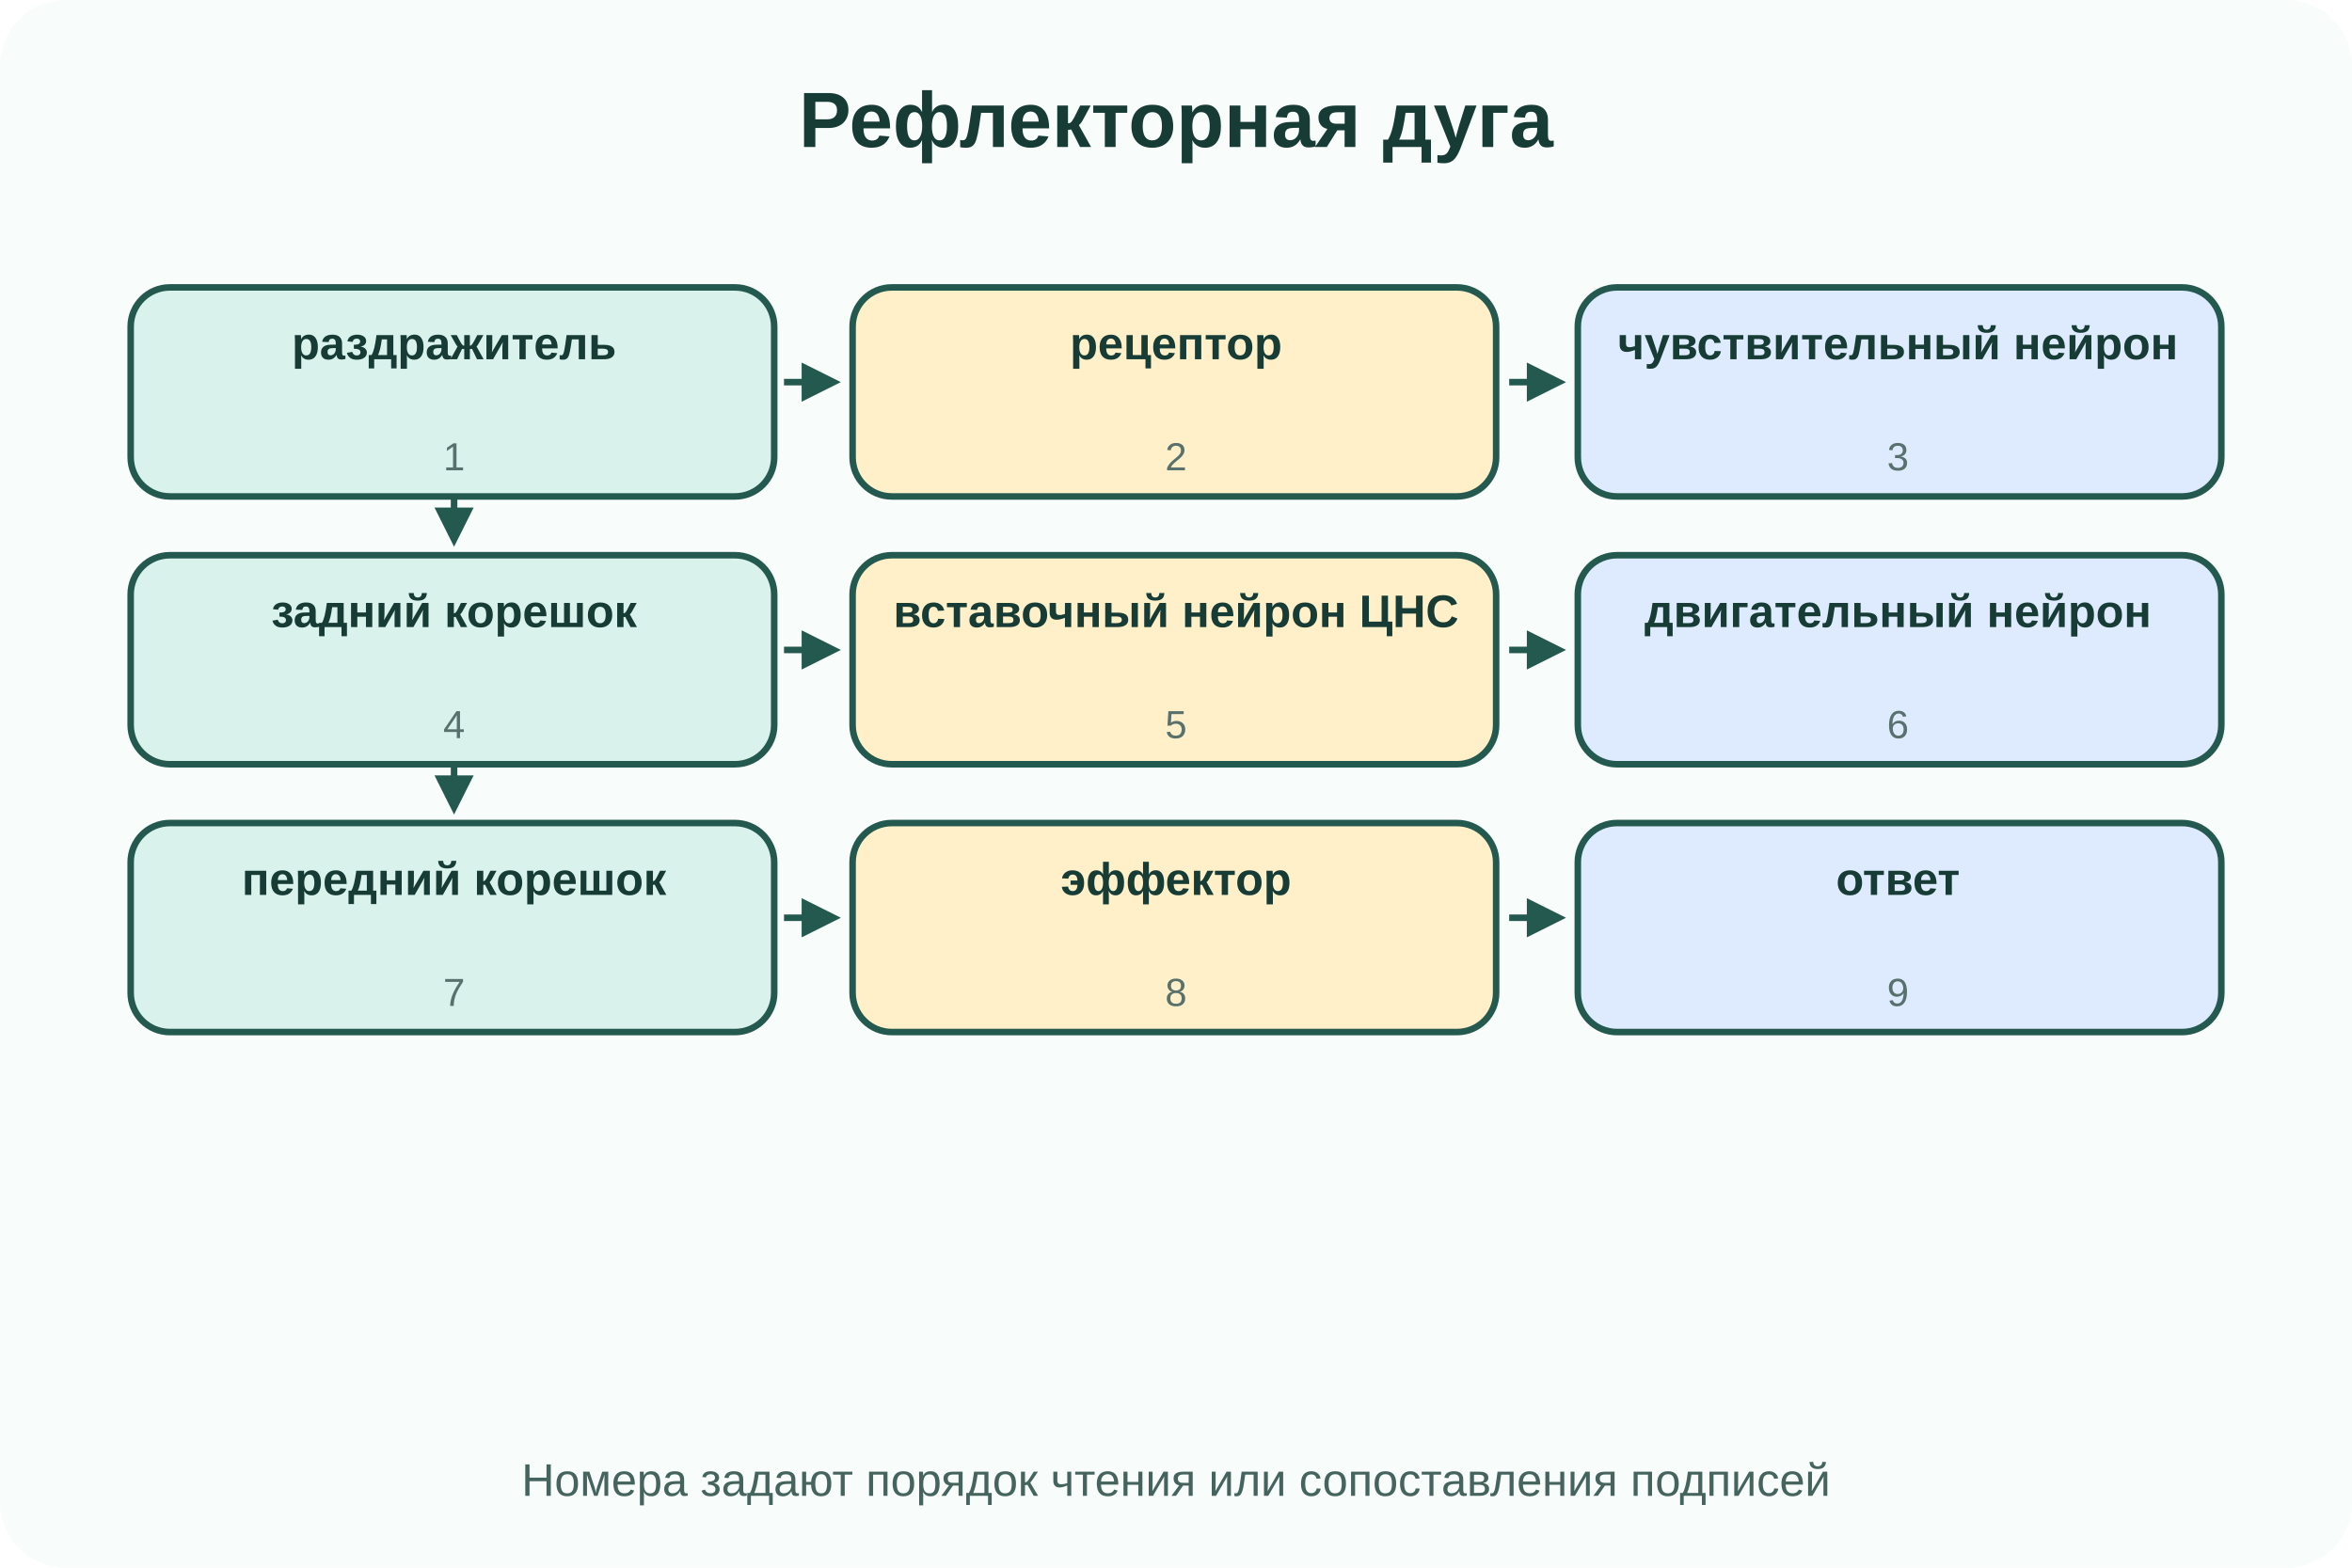
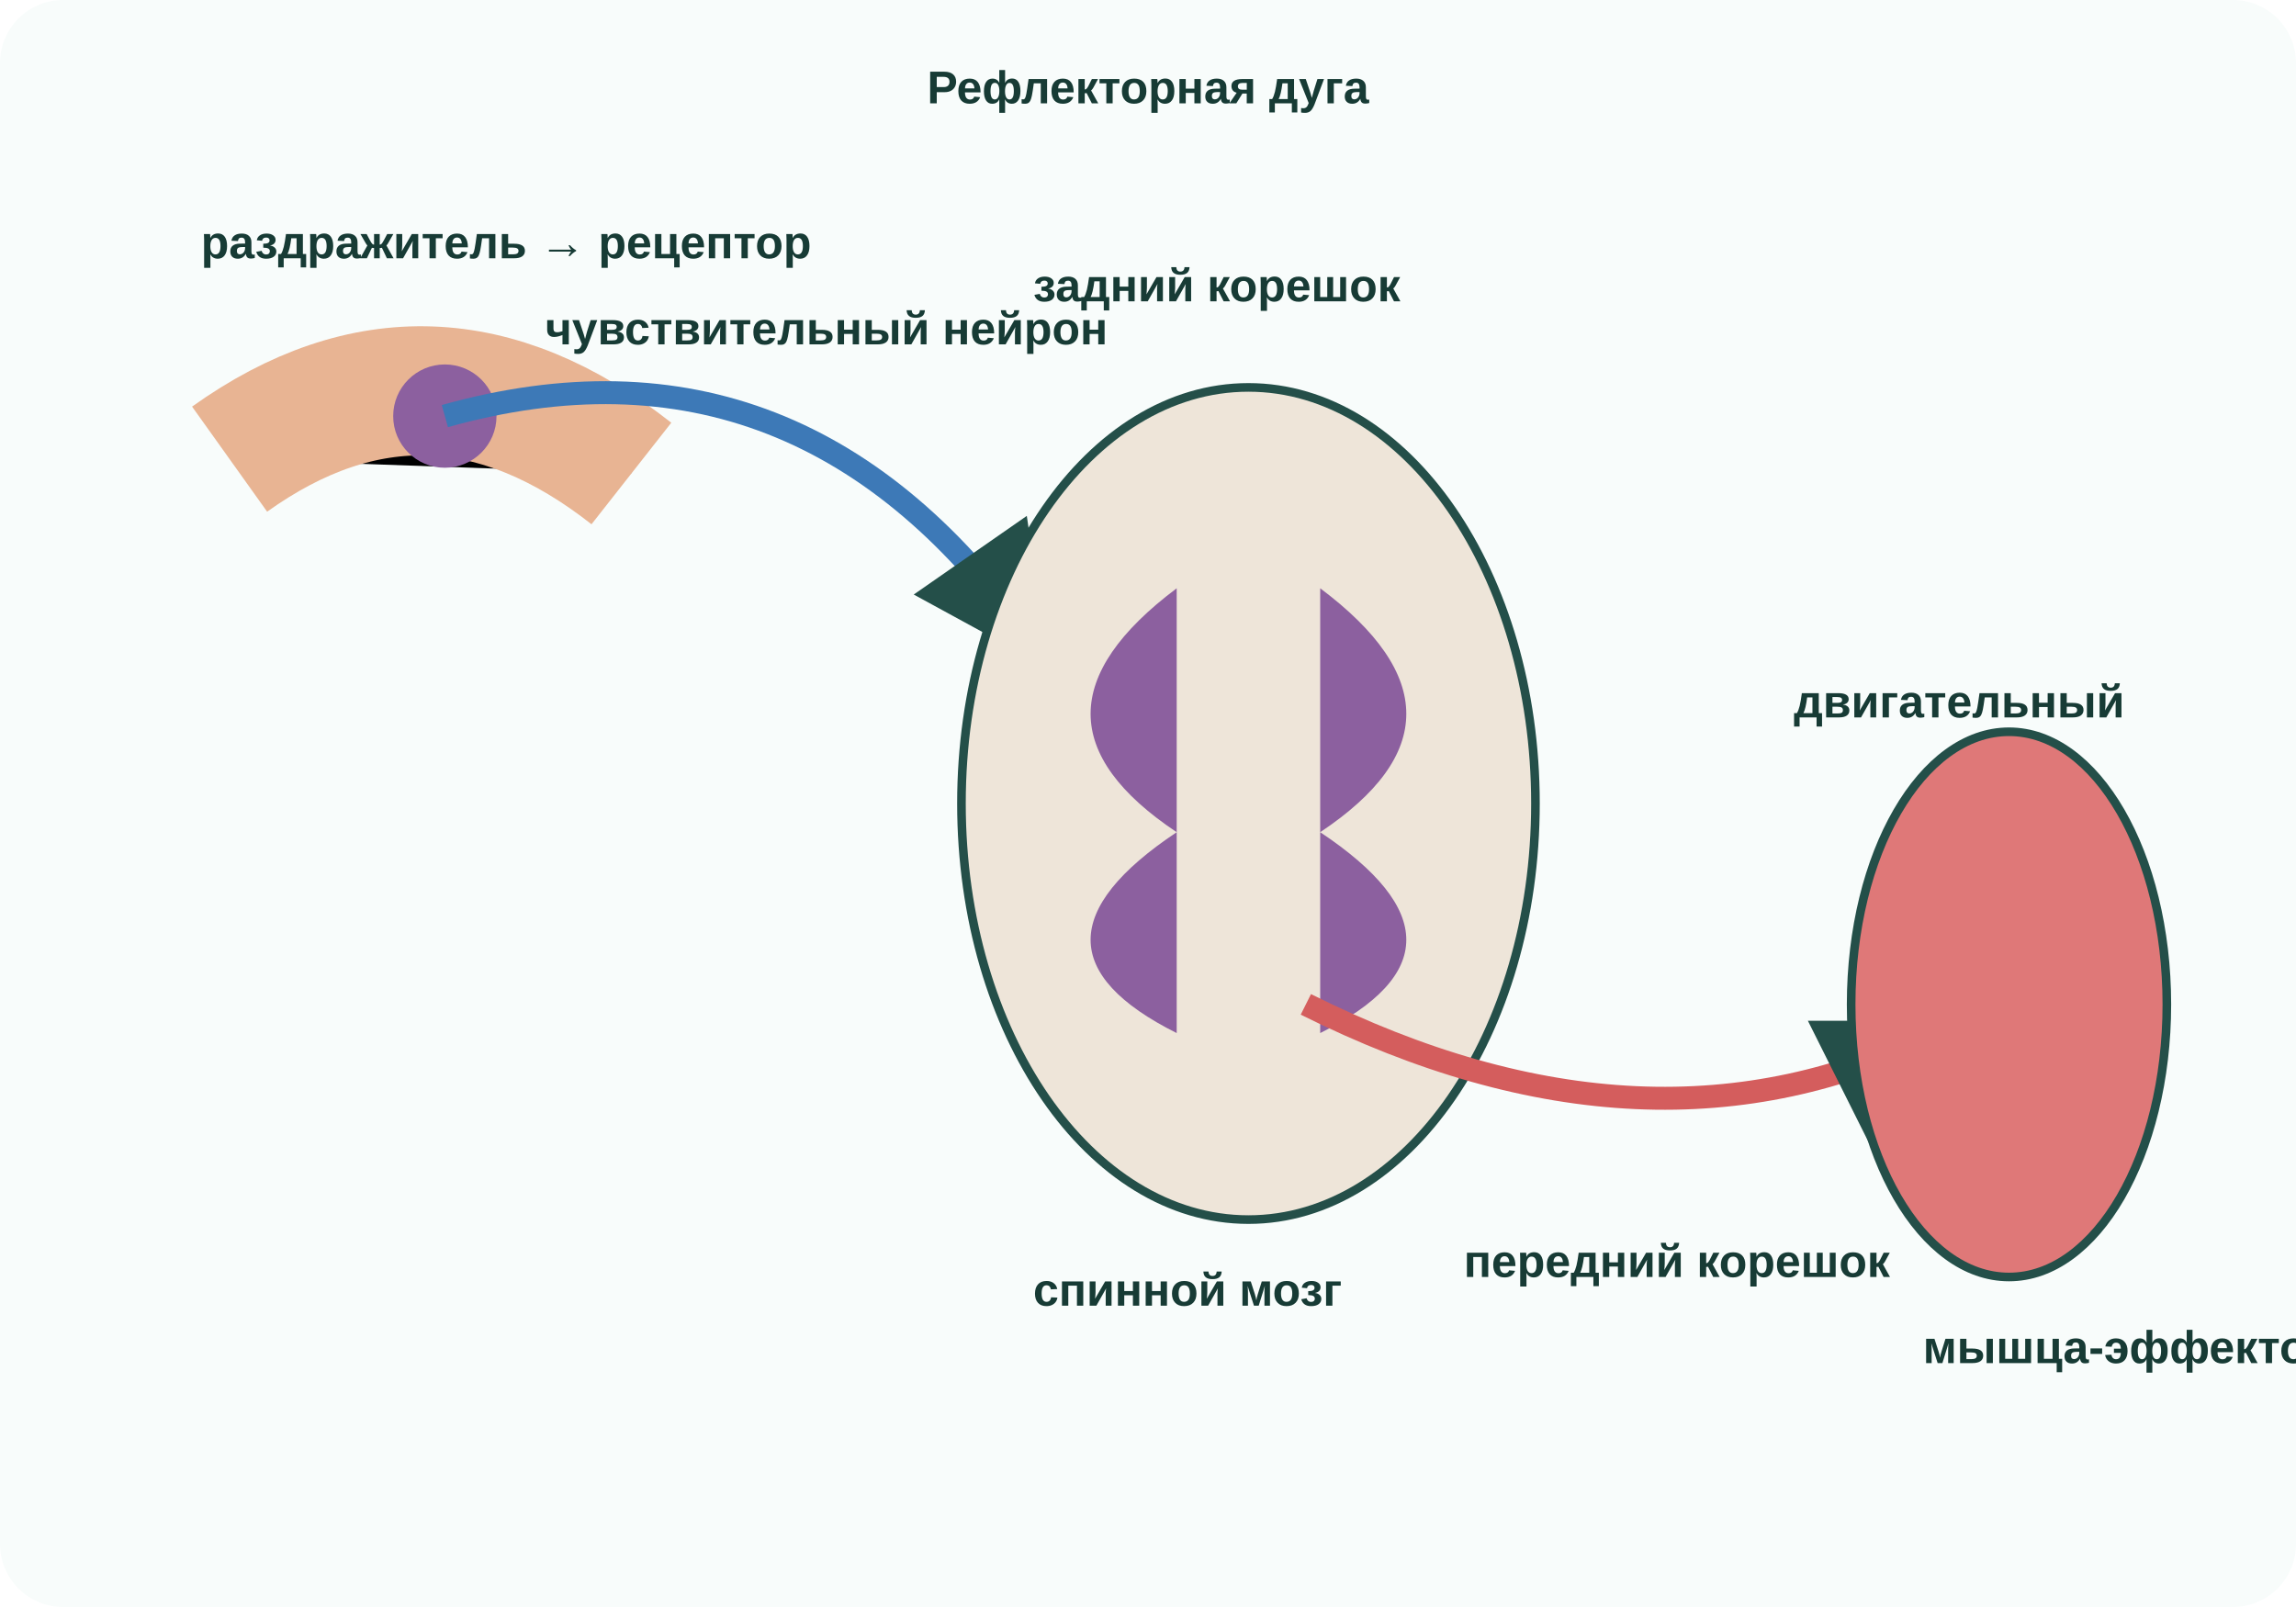
- <svg xmlns="http://www.w3.org/2000/svg" viewBox="0 0 720 480" role="img" aria-labelledby="title desc" preserveAspectRatio="xMidYMid meet">
+ <svg xmlns="http://www.w3.org/2000/svg" viewBox="0 0 800 560" role="img" aria-labelledby="title desc" preserveAspectRatio="xMidYMid meet">
  <defs>
-     <marker id="arrow" viewBox="0 0 10 10" refX="8" refY="5" markerWidth="6" markerHeight="6" orient="auto-start-reverse">
-       <path d="M0 0 L10 5 L0 10z" fill="#24594f" />
+     <marker id="arrow" viewBox="0 0 10 10" refX="8" refY="5" markerWidth="6" markerHeight="6" orient="auto">
+       <path d="M0 0L10 5L0 10z" fill="#244f49" />
    </marker>
+     <style>.t{font:600 16px Arial,sans-serif;fill:#173b35}.s{font:14px Arial,sans-serif;fill:#173b35}.lead{fill:none;stroke:#244f49;stroke-width:2}.flow{fill:none;stroke:#176b5b;stroke-width:4;marker-end:url(#arrow)}.organ{stroke:#244f49;stroke-width:3}.red{fill:#f7a4a4}.blue{fill:#9bc8ef}.cream{fill:#fff0c9}.green{fill:#b9e4d7}</style>
  </defs>
-   <style>.label{font:600 14px Arial,sans-serif;text-anchor:middle;fill:#173b35}.num{font:12px Arial,sans-serif;text-anchor:middle;fill:#58716c}.link{fill:none;stroke:#24594f;stroke-width:2}</style>
-   <rect width="100%" height="100%" rx="20" fill="#f8fcfb" />
-   <text x="360" y="45" style="font:700 24px Arial,sans-serif;text-anchor:middle;fill:#173b35">Рефлекторная дуга</text>
-   <path d="M 240 117 H 255" class="link" marker-end="url(#arrow)" />
-   <path d="M 462 117 H 477" class="link" marker-end="url(#arrow)" />
-   <path d="M 139 146 V 165" class="link" marker-end="url(#arrow)" />
-   <path d="M 240 199 H 255" class="link" marker-end="url(#arrow)" />
-   <path d="M 462 199 H 477" class="link" marker-end="url(#arrow)" />
-   <path d="M 139 228 V 247" class="link" marker-end="url(#arrow)" />
-   <path d="M 240 281 H 255" class="link" marker-end="url(#arrow)" />
-   <path d="M 462 281 H 477" class="link" marker-end="url(#arrow)" />
-   <g>
-     <rect x="40" y="88" width="197" height="64" rx="12" fill="#d9f3ec" stroke="#24594f" stroke-width="2" />
-     <text x="139" y="110" class="label">
-       <tspan x="139" dy="0">раздражитель</tspan>
-     </text>
-     <text x="139" y="144" class="num">1</text>
-   </g>
-   <g>
-     <rect x="261" y="88" width="197" height="64" rx="12" fill="#fff0c9" stroke="#24594f" stroke-width="2" />
-     <text x="360" y="110" class="label">
-       <tspan x="360" dy="0">рецептор</tspan>
-     </text>
-     <text x="360" y="144" class="num">2</text>
-   </g>
-   <g>
-     <rect x="483" y="88" width="197" height="64" rx="12" fill="#deebff" stroke="#24594f" stroke-width="2" />
-     <text x="581" y="110" class="label">
-       <tspan x="581" dy="0">чувствительный нейрон</tspan>
-     </text>
-     <text x="581" y="144" class="num">3</text>
-   </g>
-   <g>
-     <rect x="40" y="170" width="197" height="64" rx="12" fill="#d9f3ec" stroke="#24594f" stroke-width="2" />
-     <text x="139" y="192" class="label">
-       <tspan x="139" dy="0">задний корешок</tspan>
-     </text>
-     <text x="139" y="226" class="num">4</text>
-   </g>
-   <g>
-     <rect x="261" y="170" width="197" height="64" rx="12" fill="#fff0c9" stroke="#24594f" stroke-width="2" />
-     <text x="360" y="192" class="label">
-       <tspan x="360" dy="0">вставочный нейрон ЦНС</tspan>
-     </text>
-     <text x="360" y="226" class="num">5</text>
-   </g>
-   <g>
-     <rect x="483" y="170" width="197" height="64" rx="12" fill="#deebff" stroke="#24594f" stroke-width="2" />
-     <text x="581" y="192" class="label">
-       <tspan x="581" dy="0">двигательный нейрон</tspan>
-     </text>
-     <text x="581" y="226" class="num">6</text>
-   </g>
-   <g>
-     <rect x="40" y="252" width="197" height="64" rx="12" fill="#d9f3ec" stroke="#24594f" stroke-width="2" />
-     <text x="139" y="274" class="label">
-       <tspan x="139" dy="0">передний корешок</tspan>
-     </text>
-     <text x="139" y="308" class="num">7</text>
-   </g>
-   <g>
-     <rect x="261" y="252" width="197" height="64" rx="12" fill="#fff0c9" stroke="#24594f" stroke-width="2" />
-     <text x="360" y="274" class="label">
-       <tspan x="360" dy="0">эффектор</tspan>
-     </text>
-     <text x="360" y="308" class="num">8</text>
-   </g>
-   <g>
-     <rect x="483" y="252" width="197" height="64" rx="12" fill="#deebff" stroke="#24594f" stroke-width="2" />
-     <text x="581" y="274" class="label">
-       <tspan x="581" dy="0">ответ</tspan>
-     </text>
-     <text x="581" y="308" class="num">9</text>
-   </g>
-   <text x="360" y="458" style="font:14px Arial,sans-serif;text-anchor:middle;fill:#46645e">Номера задают порядок чтения или сопоставления подписей</text>
+   <rect width="800" height="560" rx="22" fill="#f8fcfb" />
+   <text x="400" y="36" text-anchor="middle" class="t" font-size="23">Рефлекторная дуга</text>
+   <path d="M80 160Q150 110 220 165" stroke="#e8b493" stroke-width="45" />
+   <circle cx="155" cy="145" r="18" fill="#8c609f" />
+   <path d="M155 145Q280 110 360 225" stroke="#3d79b7" stroke-width="8" fill="none" marker-end="url(#arrow)" />
+   <ellipse cx="435" cy="280" rx="100" ry="145" fill="#eee5d9" class="organ" />
+   <path d="M410 205Q350 250 410 290Q350 330 410 360M460 205Q520 250 460 290Q520 330 460 360" fill="#8c609f" />
+   <path d="M455 350Q575 410 675 360" stroke="#d45d5d" stroke-width="8" fill="none" marker-end="url(#arrow)" />
+   <ellipse cx="700" cy="350" rx="55" ry="95" fill="#df7878" class="organ" />
+   <text x="70" y="90" class="t">раздражитель → рецептор</text>
+   <text x="190" y="120" class="t">чувствительный нейрон</text>
+   <text x="360" y="105" class="t">задний корешок</text>
+   <text x="360" y="455" class="t">спинной мозг</text>
+   <text x="510" y="445" class="t">передний корешок</text>
+   <text x="625" y="250" class="t">двигательный</text>
+   <text x="670" y="475" class="t">мышца-эффектор</text>
</svg>
